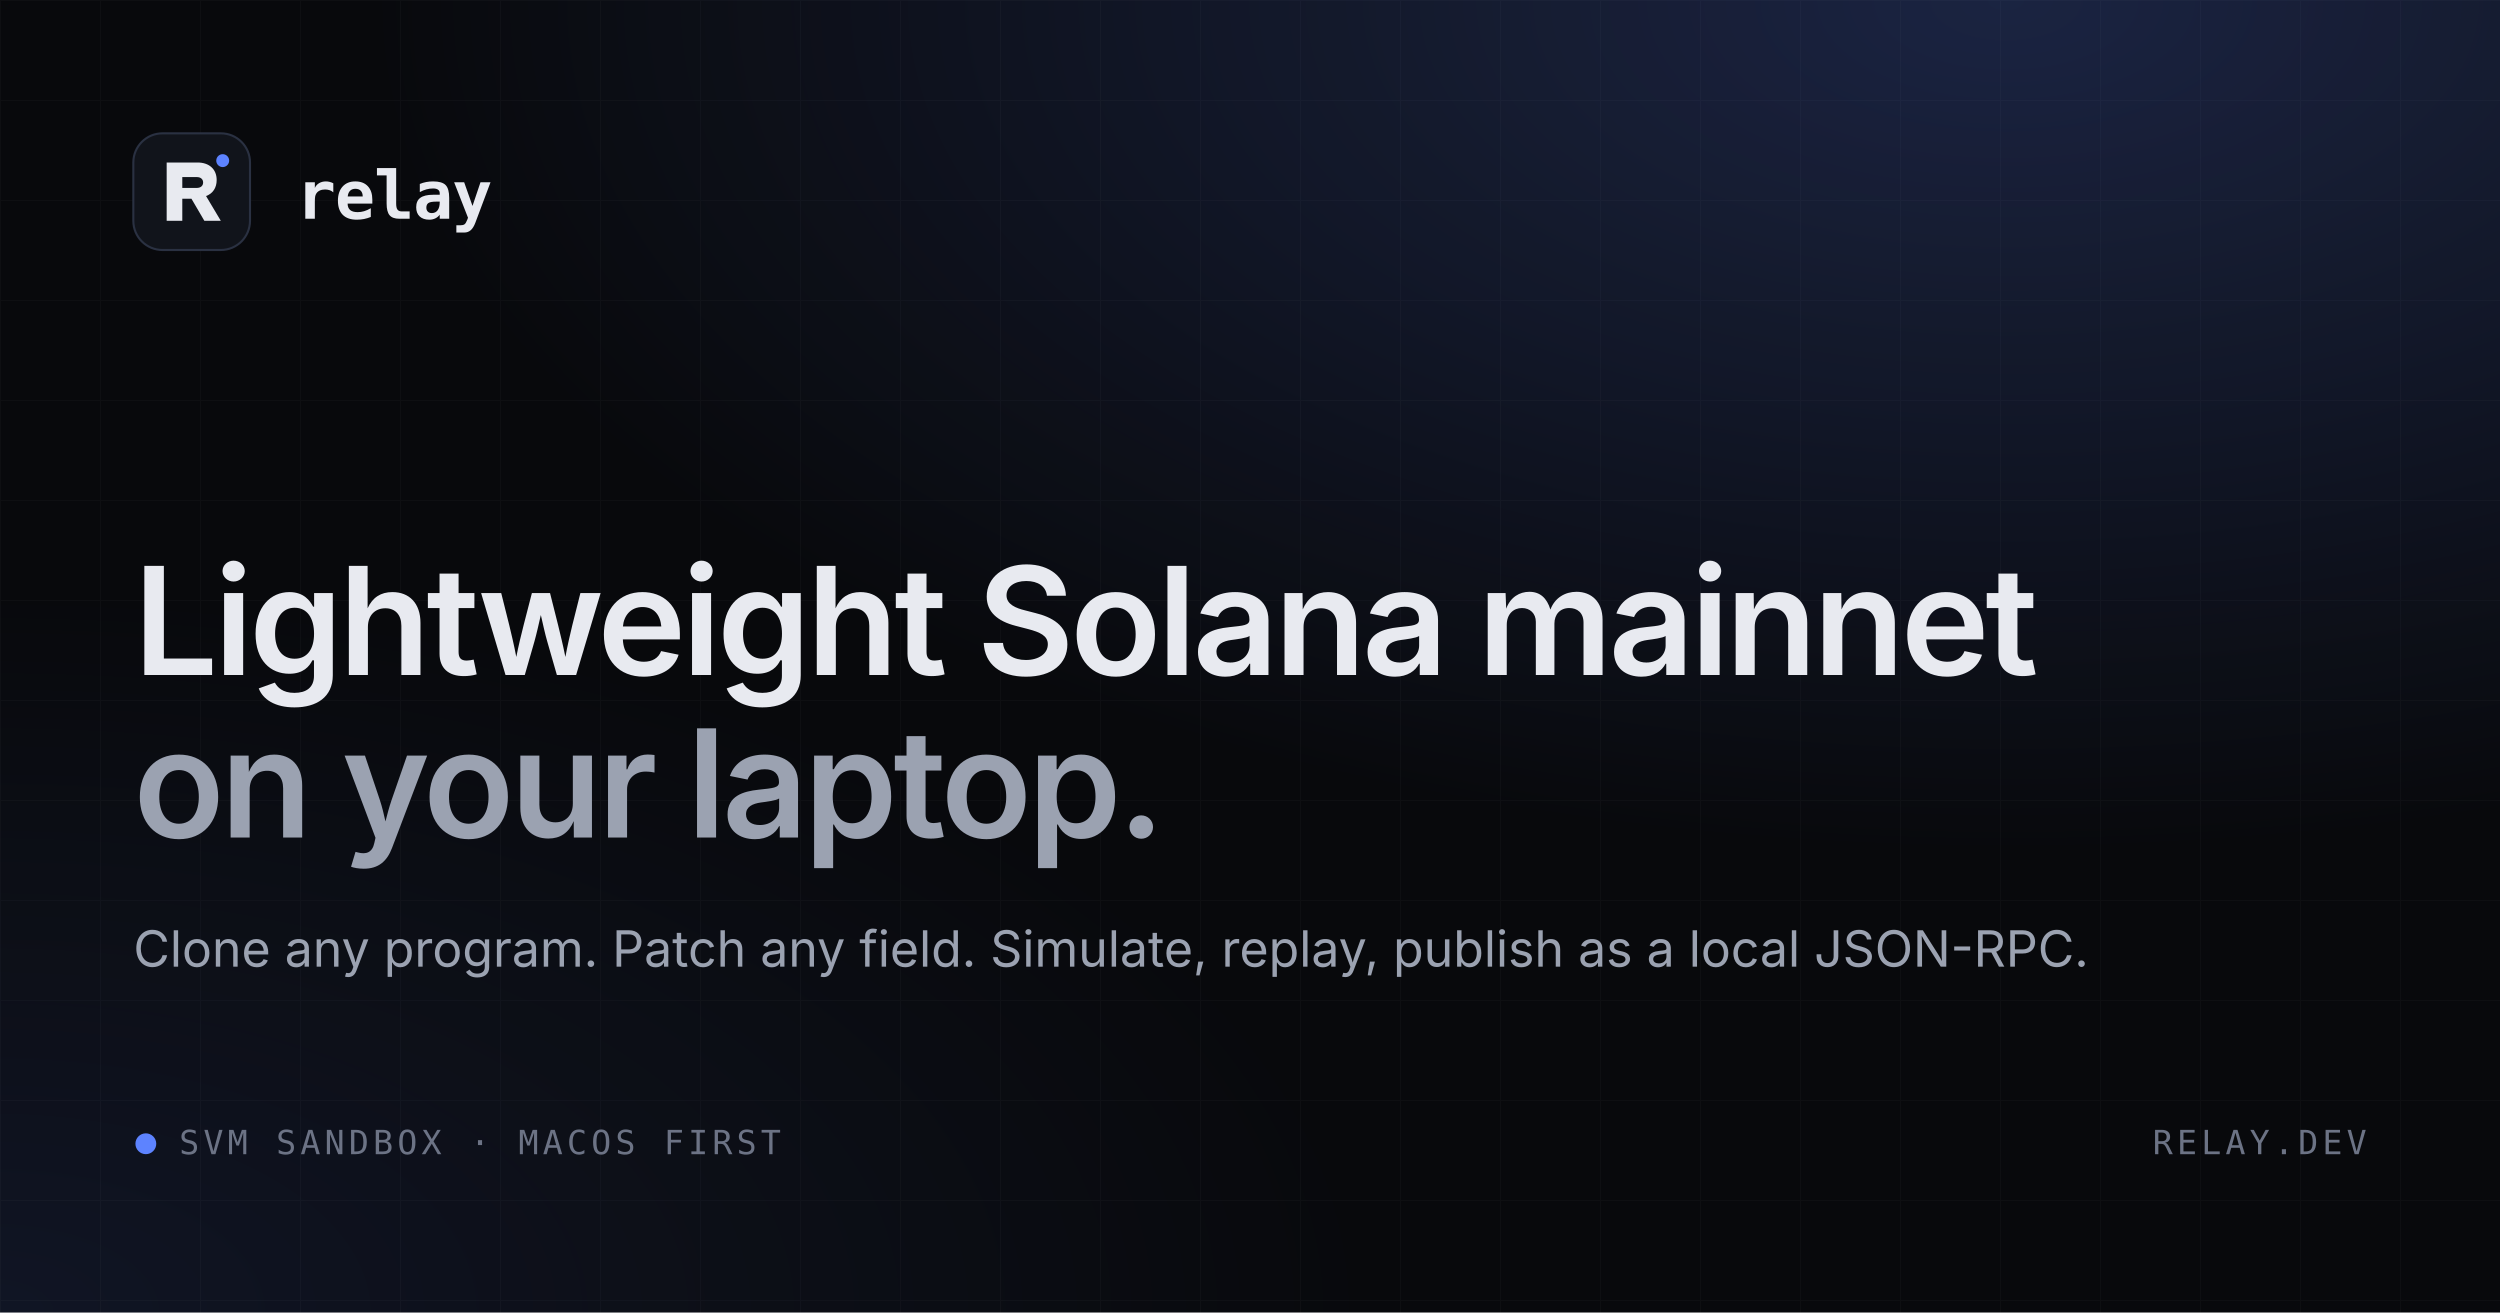
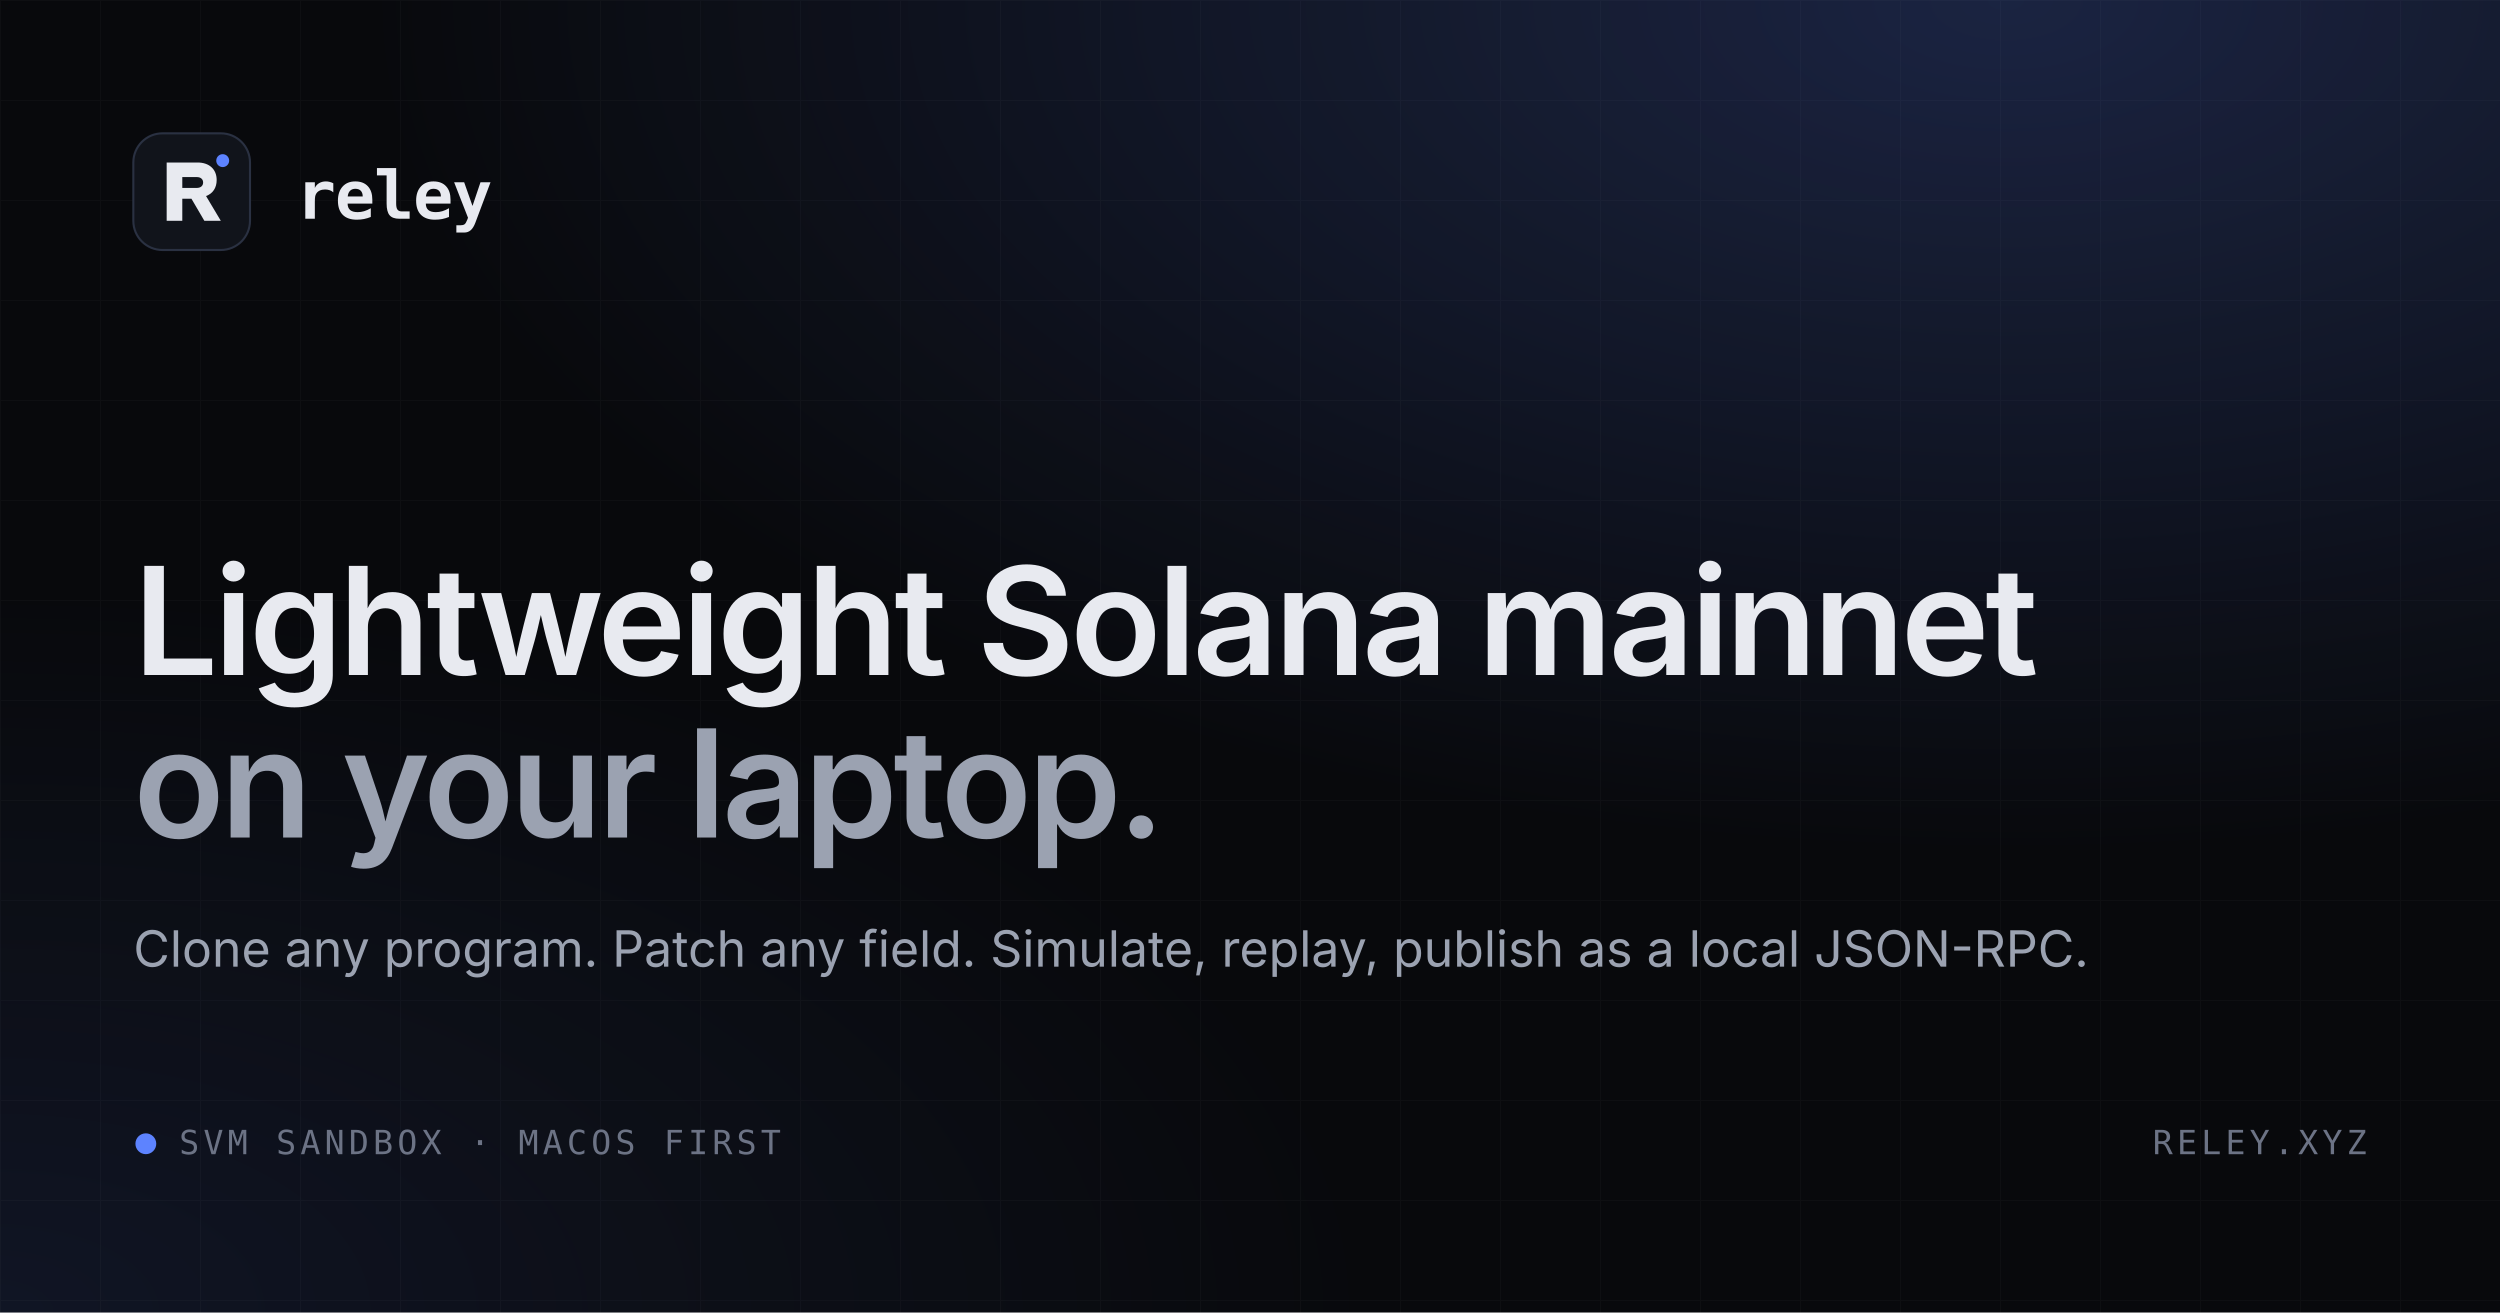
<svg xmlns="http://www.w3.org/2000/svg" viewBox="0 0 1200 630" width="1200" height="630">
  <defs>
    <radialGradient id="halo-tr" cx="80%" cy="0%" r="65%">
      <stop offset="0" stop-color="#5d83ff" stop-opacity="0.22" />
      <stop offset="1" stop-color="#5d83ff" stop-opacity="0" />
    </radialGradient>
    <radialGradient id="halo-bl" cx="0%" cy="100%" r="55%">
      <stop offset="0" stop-color="#5d83ff" stop-opacity="0.10" />
      <stop offset="1" stop-color="#5d83ff" stop-opacity="0" />
    </radialGradient>
    <pattern id="grid" width="48" height="48" patternUnits="userSpaceOnUse">
      <path d="M 48 0 L 0 0 0 48" fill="none" stroke="#ffffff" stroke-opacity="0.025" />
    </pattern>
  </defs>
  <rect width="1200" height="630" fill="#08090c" />
  <rect width="1200" height="630" fill="url(#grid)" />
  <rect width="1200" height="630" fill="url(#halo-tr)" />
  <rect width="1200" height="630" fill="url(#halo-bl)" />
  <g transform="translate(64,64)">
    <rect x="0" y="0" width="56" height="56" rx="14" fill="#11141b" stroke="#2a3142" />
    <path d="M16 14 H30.8 c5.6 0 9.2 3.2 9.2 8.4 0 3.7-1.8 6.5-5.1 7.7L42 42 H34.1 l-6.2-10.6h-4.4V42 H16 V14 zm7.5 7v5.2h7c1.8 0 3-1 3-2.6s-1.2-2.6-3-2.6h-7z" fill="#e8eaf0" />
    <circle cx="42.9" cy="13.1" r="3.1" fill="#5d83ff" />
  </g>
-   <text x="142" y="105" font-family="ui-monospace, SF Mono, Menlo, monospace" font-size="32" font-weight="600" letter-spacing="-0.5" fill="#e8eaf0">relay</text>
+   <text x="142" y="105" font-family="ui-monospace, SF Mono, Menlo, monospace" font-size="32" font-weight="600" letter-spacing="-0.5" fill="#e8eaf0">reley</text>
  <text x="64" y="324" font-family="Inter, system-ui, sans-serif" font-size="72" font-weight="600" letter-spacing="-2" fill="#e8eaf0">
    Lightweight Solana mainnet
  </text>
  <text x="64" y="402" font-family="Inter, system-ui, sans-serif" font-size="72" font-weight="600" letter-spacing="-2" fill="#9ba2b1">
    on your laptop.
  </text>
  <text x="64" y="464" font-family="Inter, system-ui, sans-serif" font-size="24" font-weight="400" fill="#9ba2b1">
    Clone any program. Patch any field. Simulate, replay, publish as a local JSON-RPC.
  </text>
  <g transform="translate(64,540)">
    <circle cx="6" cy="9" r="5" fill="#5d83ff" />
    <text x="22" y="14" font-family="ui-monospace, SF Mono, Menlo, monospace" font-size="16" letter-spacing="2" fill="#6c7385">SVM SANDBOX · MACOS FIRST</text>
  </g>
-   <text x="1136" y="554" font-family="ui-monospace, SF Mono, Menlo, monospace" font-size="16" letter-spacing="2" fill="#6c7385" text-anchor="end">RELAY.DEV</text>
+   <text x="1136" y="554" font-family="ui-monospace, SF Mono, Menlo, monospace" font-size="16" letter-spacing="2" fill="#6c7385" text-anchor="end">RELEY.XYZ</text>
</svg>
